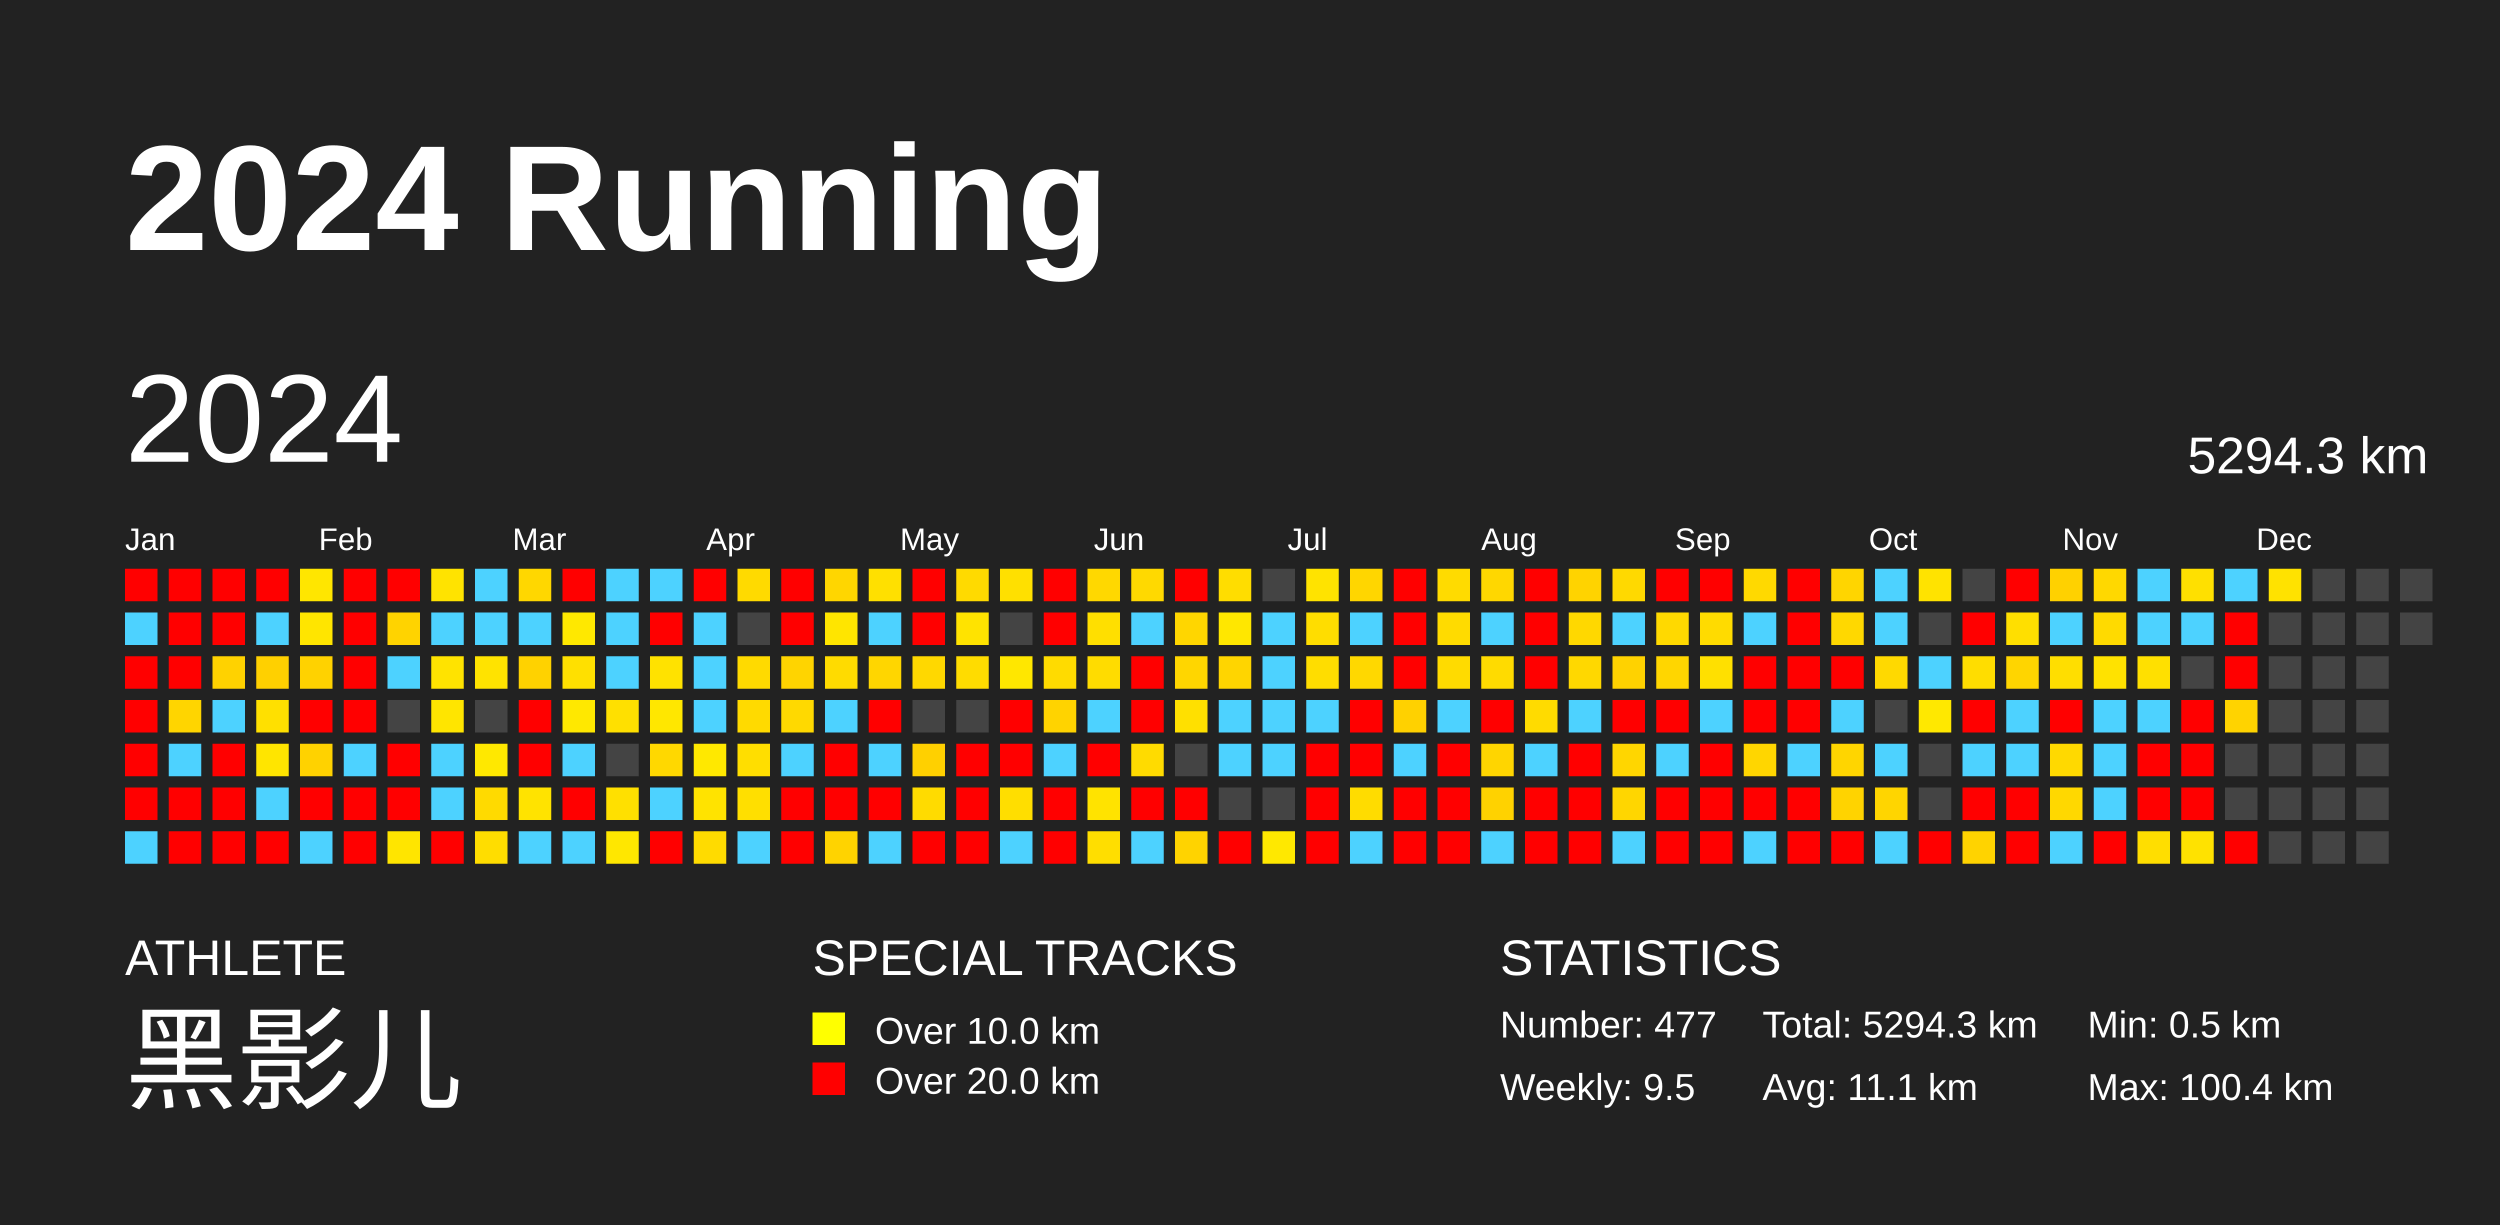
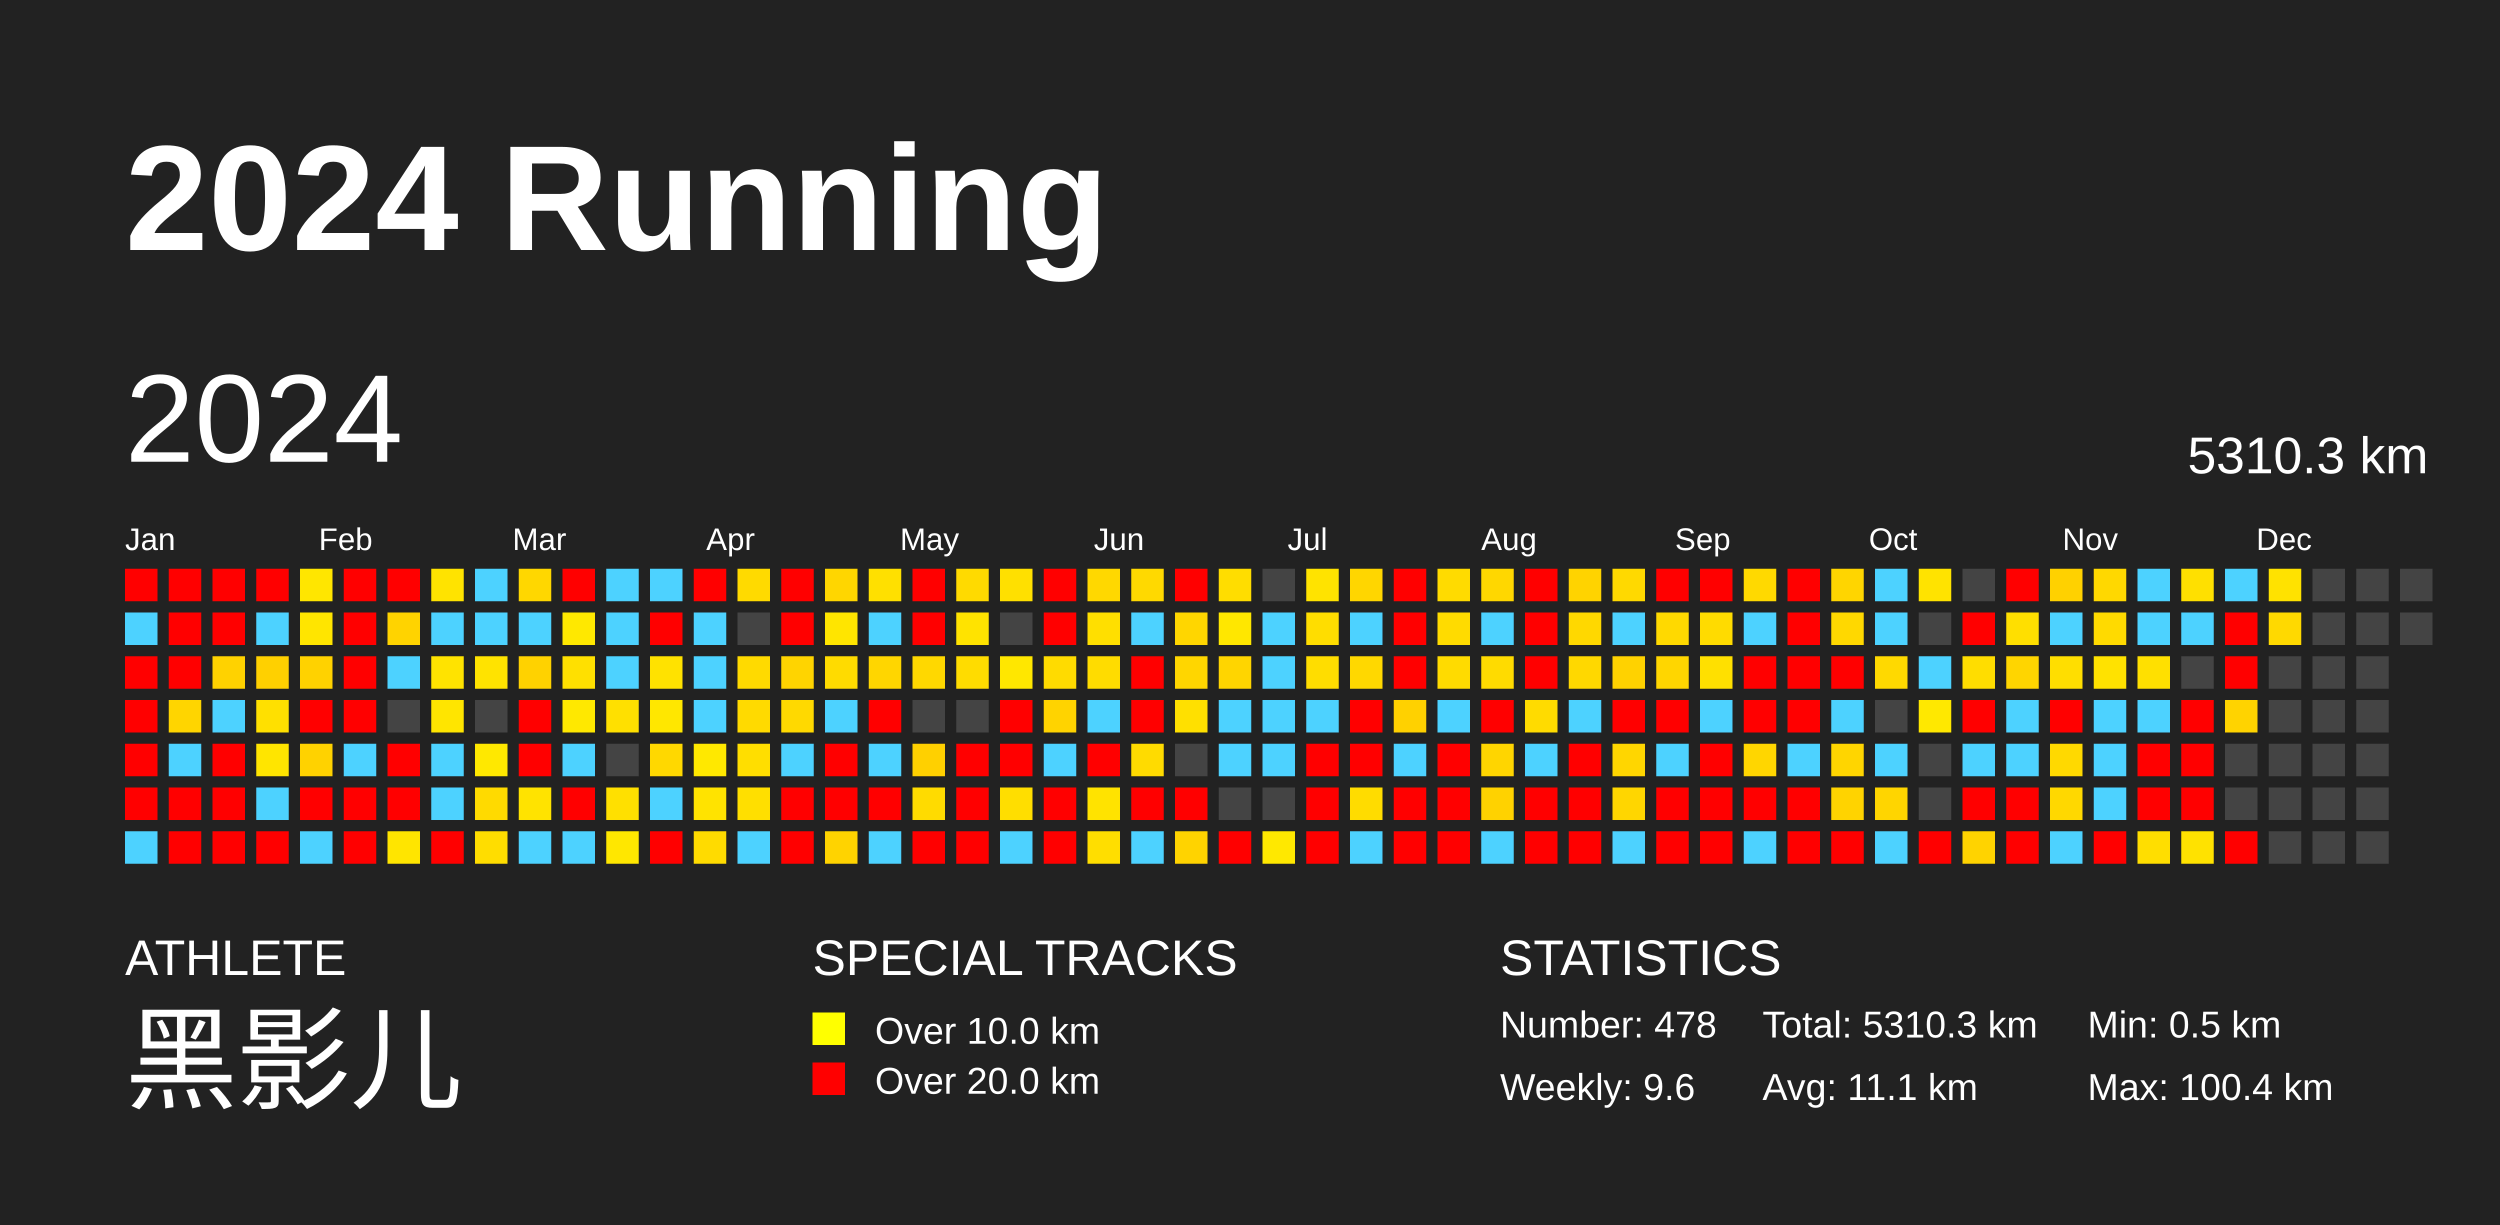
<svg xmlns="http://www.w3.org/2000/svg" baseProfile="full" height="98mm" version="1.1" viewBox="0,0,200,98" width="200mm">
  <defs />
  <rect fill="#222222" height="98" width="200" x="0" y="0" />
  <text fill="#FFFFFF" style="font-size:12px; font-family:Arial; font-weight:bold;" x="10" y="20">2024 Running</text>
  <text fill="#FFFFFF" style="font-size:4px; font-family:Arial" x="10" y="78">ATHLETE</text>
  <text fill="#FFFFFF" style="font-size:9px; font-family:Arial" x="10" y="88">黑影儿</text>
  <text fill="#FFFFFF" style="font-size:4px; font-family:Arial" x="65" y="78">SPECIAL TRACKS</text>
  <rect fill="yellow" height="2.6" width="2.6" x="65" y="81" />
  <text fill="#FFFFFF" style="font-size:3px; font-family:Arial" x="70" y="83.5">Over 10.0 km</text>
  <rect fill="red" height="2.6" width="2.6" x="65" y="85" />
  <text fill="#FFFFFF" style="font-size:3px; font-family:Arial" x="70" y="87.5">Over 20.0 km</text>
  <text fill="#FFFFFF" style="font-size:4px; font-family:Arial" x="120" y="78">STATISTICS</text>
-   <text fill="#FFFFFF" style="font-size:3px; font-family:Arial" x="120" y="83">Number: 477</text>
-   <text fill="#FFFFFF" style="font-size:3px; font-family:Arial" x="120" y="88">Weekly: 9.5</text>
-   <text fill="#FFFFFF" style="font-size:3px; font-family:Arial" x="141" y="83">Total: 5294.3 km</text>
+   <text fill="#FFFFFF" style="font-size:3px; font-family:Arial" x="120" y="83">Number: 478</text>
+   <text fill="#FFFFFF" style="font-size:3px; font-family:Arial" x="120" y="88">Weekly: 9.6</text>
+   <text fill="#FFFFFF" style="font-size:3px; font-family:Arial" x="141" y="83">Total: 5310.3 km</text>
  <text fill="#FFFFFF" style="font-size:3px; font-family:Arial" x="141" y="88">Avg: 11.1 km</text>
  <text fill="#FFFFFF" style="font-size:3px; font-family:Arial" x="167" y="83">Min: 0.5 km</text>
  <text fill="#FFFFFF" style="font-size:3px; font-family:Arial" x="167" y="88">Max: 100.4 km</text>
  <text dominant-baseline="hanging" fill="#FFFFFF" style="font-size:10.0px; font-family:Arial;" x="10" y="30">2024</text>
-   <text dominant-baseline="hanging" fill="#FFFFFF" style="font-size:4.125px; font-family:Arial;" x="175" y="35">5294.3 km</text>
+   <text dominant-baseline="hanging" fill="#FFFFFF" style="font-size:4.125px; font-family:Arial;" x="175" y="35">5310.3 km</text>
  <text fill="#FFFFFF" style="font-size:2.5px; font-family:Arial" x="10.0" y="44">Jan</text>
  <text fill="#FFFFFF" style="font-size:2.5px; font-family:Arial" x="25.5" y="44">Feb</text>
  <text fill="#FFFFFF" style="font-size:2.5px; font-family:Arial" x="41.0" y="44">Mar</text>
  <text fill="#FFFFFF" style="font-size:2.5px; font-family:Arial" x="56.5" y="44">Apr</text>
  <text fill="#FFFFFF" style="font-size:2.5px; font-family:Arial" x="72.0" y="44">May</text>
  <text fill="#FFFFFF" style="font-size:2.5px; font-family:Arial" x="87.5" y="44">Jun</text>
  <text fill="#FFFFFF" style="font-size:2.5px; font-family:Arial" x="103.0" y="44">Jul</text>
  <text fill="#FFFFFF" style="font-size:2.5px; font-family:Arial" x="118.5" y="44">Aug</text>
  <text fill="#FFFFFF" style="font-size:2.5px; font-family:Arial" x="134.0" y="44">Sep</text>
  <text fill="#FFFFFF" style="font-size:2.5px; font-family:Arial" x="149.5" y="44">Oct</text>
  <text fill="#FFFFFF" style="font-size:2.5px; font-family:Arial" x="165.0" y="44">Nov</text>
  <text fill="#FFFFFF" style="font-size:2.5px; font-family:Arial" x="180.5" y="44">Dec</text>
  <rect fill="red" height="2.6" width="2.6" x="10.0" y="45.5" />
  <rect fill="#4dd2ff" height="2.6" width="2.6" x="10.0" y="49.0" />
  <rect fill="red" height="2.6" width="2.6" x="10.0" y="52.5" />
  <rect fill="red" height="2.6" width="2.6" x="10.0" y="56.0" />
  <rect fill="red" height="2.6" width="2.6" x="10.0" y="59.5" />
  <rect fill="red" height="2.6" width="2.6" x="10.0" y="63.0" />
  <rect fill="#4dd2ff" height="2.6" width="2.6" x="10.0" y="66.5" />
  <rect fill="red" height="2.6" width="2.6" x="13.5" y="45.5" />
  <rect fill="red" height="2.6" width="2.6" x="13.5" y="49.0" />
  <rect fill="red" height="2.6" width="2.6" x="13.5" y="52.5" />
  <rect fill="#ffd500" height="2.6" width="2.6" x="13.5" y="56.0" />
  <rect fill="#4dd2ff" height="2.6" width="2.6" x="13.5" y="59.5" />
  <rect fill="red" height="2.6" width="2.6" x="13.5" y="63.0" />
  <rect fill="red" height="2.6" width="2.6" x="13.5" y="66.5" />
  <rect fill="red" height="2.6" width="2.6" x="17.0" y="45.5" />
  <rect fill="red" height="2.6" width="2.6" x="17.0" y="49.0" />
  <rect fill="#ffd200" height="2.6" width="2.6" x="17.0" y="52.5" />
  <rect fill="#4dd2ff" height="2.6" width="2.6" x="17.0" y="56.0" />
  <rect fill="red" height="2.6" width="2.6" x="17.0" y="59.5" />
  <rect fill="red" height="2.6" width="2.6" x="17.0" y="63.0" />
  <rect fill="red" height="2.6" width="2.6" x="17.0" y="66.5" />
  <rect fill="red" height="2.6" width="2.6" x="20.5" y="45.5" />
  <rect fill="#4dd2ff" height="2.6" width="2.6" x="20.5" y="49.0" />
  <rect fill="#ffd000" height="2.6" width="2.6" x="20.5" y="52.5" />
  <rect fill="#ffe000" height="2.6" width="2.6" x="20.5" y="56.0" />
  <rect fill="#ffe500" height="2.6" width="2.6" x="20.5" y="59.5" />
  <rect fill="#4dd2ff" height="2.6" width="2.6" x="20.5" y="63.0" />
  <rect fill="red" height="2.6" width="2.6" x="20.5" y="66.5" />
  <rect fill="#ffe600" height="2.6" width="2.6" x="24.0" y="45.5" />
  <rect fill="#ffe500" height="2.6" width="2.6" x="24.0" y="49.0" />
  <rect fill="#ffd200" height="2.6" width="2.6" x="24.0" y="52.5" />
  <rect fill="red" height="2.6" width="2.6" x="24.0" y="56.0" />
  <rect fill="#ffd200" height="2.6" width="2.6" x="24.0" y="59.5" />
  <rect fill="red" height="2.6" width="2.6" x="24.0" y="63.0" />
  <rect fill="#4dd2ff" height="2.6" width="2.6" x="24.0" y="66.5" />
  <rect fill="red" height="2.6" width="2.6" x="27.5" y="45.5" />
  <rect fill="red" height="2.6" width="2.6" x="27.5" y="49.0" />
  <rect fill="red" height="2.6" width="2.6" x="27.5" y="52.5" />
  <rect fill="red" height="2.6" width="2.6" x="27.5" y="56.0" />
  <rect fill="#4dd2ff" height="2.6" width="2.6" x="27.5" y="59.5" />
  <rect fill="red" height="2.6" width="2.6" x="27.5" y="63.0" />
  <rect fill="red" height="2.6" width="2.6" x="27.5" y="66.5" />
  <rect fill="red" height="2.6" width="2.6" x="31.0" y="45.5" />
  <rect fill="#ffd300" height="2.6" width="2.6" x="31.0" y="49.0" />
  <rect fill="#4dd2ff" height="2.6" width="2.6" x="31.0" y="52.5" />
  <rect fill="#444444" height="2.6" width="2.6" x="31.0" y="56.0" />
  <rect fill="red" height="2.6" width="2.6" x="31.0" y="59.5" />
  <rect fill="red" height="2.6" width="2.6" x="31.0" y="63.0" />
  <rect fill="#ffe500" height="2.6" width="2.6" x="31.0" y="66.5" />
  <rect fill="#ffe300" height="2.6" width="2.6" x="34.5" y="45.5" />
  <rect fill="#4dd2ff" height="2.6" width="2.6" x="34.5" y="49.0" />
  <rect fill="#ffe300" height="2.6" width="2.6" x="34.5" y="52.5" />
  <rect fill="#ffe500" height="2.6" width="2.6" x="34.5" y="56.0" />
  <rect fill="#4dd2ff" height="2.6" width="2.6" x="34.5" y="59.5" />
  <rect fill="#4dd2ff" height="2.6" width="2.6" x="34.5" y="63.0" />
  <rect fill="red" height="2.6" width="2.6" x="34.5" y="66.5" />
  <rect fill="#4dd2ff" height="2.6" width="2.6" x="38.0" y="45.5" />
  <rect fill="#4dd2ff" height="2.6" width="2.6" x="38.0" y="49.0" />
  <rect fill="#ffe300" height="2.6" width="2.6" x="38.0" y="52.5" />
  <rect fill="#444444" height="2.6" width="2.6" x="38.0" y="56.0" />
  <rect fill="#ffe800" height="2.6" width="2.6" x="38.0" y="59.5" />
  <rect fill="#ffda00" height="2.6" width="2.6" x="38.0" y="63.0" />
  <rect fill="#ffdd00" height="2.6" width="2.6" x="38.0" y="66.5" />
  <rect fill="#ffd700" height="2.6" width="2.6" x="41.5" y="45.5" />
  <rect fill="#4dd2ff" height="2.6" width="2.6" x="41.5" y="49.0" />
  <rect fill="#ffd200" height="2.6" width="2.6" x="41.5" y="52.5" />
  <rect fill="red" height="2.6" width="2.6" x="41.5" y="56.0" />
  <rect fill="red" height="2.6" width="2.6" x="41.5" y="59.5" />
  <rect fill="#ffe300" height="2.6" width="2.6" x="41.5" y="63.0" />
  <rect fill="#4dd2ff" height="2.6" width="2.6" x="41.5" y="66.5" />
  <rect fill="red" height="2.6" width="2.6" x="45.0" y="45.5" />
  <rect fill="#ffe800" height="2.6" width="2.6" x="45.0" y="49.0" />
  <rect fill="#ffe000" height="2.6" width="2.6" x="45.0" y="52.5" />
  <rect fill="#ffe800" height="2.6" width="2.6" x="45.0" y="56.0" />
  <rect fill="#4dd2ff" height="2.6" width="2.6" x="45.0" y="59.5" />
  <rect fill="red" height="2.6" width="2.6" x="45.0" y="63.0" />
  <rect fill="#4dd2ff" height="2.6" width="2.6" x="45.0" y="66.5" />
  <rect fill="#4dd2ff" height="2.6" width="2.6" x="48.5" y="45.5" />
  <rect fill="#4dd2ff" height="2.6" width="2.6" x="48.5" y="49.0" />
  <rect fill="#4dd2ff" height="2.6" width="2.6" x="48.5" y="52.5" />
  <rect fill="#ffe000" height="2.6" width="2.6" x="48.5" y="56.0" />
  <rect fill="#444444" height="2.6" width="2.6" x="48.5" y="59.5" />
  <rect fill="#ffe000" height="2.6" width="2.6" x="48.5" y="63.0" />
  <rect fill="#ffe700" height="2.6" width="2.6" x="48.5" y="66.5" />
  <rect fill="#4dd2ff" height="2.6" width="2.6" x="52.0" y="45.5" />
  <rect fill="red" height="2.6" width="2.6" x="52.0" y="49.0" />
  <rect fill="#ffe200" height="2.6" width="2.6" x="52.0" y="52.5" />
  <rect fill="#ffe700" height="2.6" width="2.6" x="52.0" y="56.0" />
  <rect fill="#ffd800" height="2.6" width="2.6" x="52.0" y="59.5" />
  <rect fill="#4dd2ff" height="2.6" width="2.6" x="52.0" y="63.0" />
  <rect fill="red" height="2.6" width="2.6" x="52.0" y="66.5" />
  <rect fill="red" height="2.6" width="2.6" x="55.5" y="45.5" />
  <rect fill="#4dd2ff" height="2.6" width="2.6" x="55.5" y="49.0" />
  <rect fill="#4dd2ff" height="2.6" width="2.6" x="55.5" y="52.5" />
  <rect fill="#4dd2ff" height="2.6" width="2.6" x="55.5" y="56.0" />
  <rect fill="#ffe800" height="2.6" width="2.6" x="55.5" y="59.5" />
  <rect fill="#ffe300" height="2.6" width="2.6" x="55.5" y="63.0" />
  <rect fill="#ffdb00" height="2.6" width="2.6" x="55.5" y="66.5" />
  <rect fill="#ffda00" height="2.6" width="2.6" x="59.0" y="45.5" />
  <rect fill="#444444" height="2.6" width="2.6" x="59.0" y="49.0" />
  <rect fill="#ffda00" height="2.6" width="2.6" x="59.0" y="52.5" />
  <rect fill="#ffda00" height="2.6" width="2.6" x="59.0" y="56.0" />
  <rect fill="#ffde00" height="2.6" width="2.6" x="59.0" y="59.5" />
  <rect fill="#ffdf00" height="2.6" width="2.6" x="59.0" y="63.0" />
  <rect fill="#4dd2ff" height="2.6" width="2.6" x="59.0" y="66.5" />
  <rect fill="red" height="2.6" width="2.6" x="62.5" y="45.5" />
  <rect fill="red" height="2.6" width="2.6" x="62.5" y="49.0" />
  <rect fill="#ffd400" height="2.6" width="2.6" x="62.5" y="52.5" />
  <rect fill="#ffd900" height="2.6" width="2.6" x="62.5" y="56.0" />
  <rect fill="#4dd2ff" height="2.6" width="2.6" x="62.5" y="59.5" />
  <rect fill="red" height="2.6" width="2.6" x="62.5" y="63.0" />
  <rect fill="red" height="2.6" width="2.6" x="62.5" y="66.5" />
  <rect fill="#ffd600" height="2.6" width="2.6" x="66.0" y="45.5" />
  <rect fill="#ffe500" height="2.6" width="2.6" x="66.0" y="49.0" />
  <rect fill="#ffdb00" height="2.6" width="2.6" x="66.0" y="52.5" />
  <rect fill="#4dd2ff" height="2.6" width="2.6" x="66.0" y="56.0" />
  <rect fill="red" height="2.6" width="2.6" x="66.0" y="59.5" />
  <rect fill="red" height="2.6" width="2.6" x="66.0" y="63.0" />
  <rect fill="#ffd300" height="2.6" width="2.6" x="66.0" y="66.5" />
  <rect fill="#ffe000" height="2.6" width="2.6" x="69.5" y="45.5" />
  <rect fill="#4dd2ff" height="2.6" width="2.6" x="69.5" y="49.0" />
  <rect fill="#ffd600" height="2.6" width="2.6" x="69.5" y="52.5" />
  <rect fill="red" height="2.6" width="2.6" x="69.5" y="56.0" />
  <rect fill="#4dd2ff" height="2.6" width="2.6" x="69.5" y="59.5" />
  <rect fill="red" height="2.6" width="2.6" x="69.5" y="63.0" />
  <rect fill="#4dd2ff" height="2.6" width="2.6" x="69.5" y="66.5" />
  <rect fill="red" height="2.6" width="2.6" x="73.0" y="45.5" />
  <rect fill="red" height="2.6" width="2.6" x="73.0" y="49.0" />
  <rect fill="#ffd800" height="2.6" width="2.6" x="73.0" y="52.5" />
  <rect fill="#444444" height="2.6" width="2.6" x="73.0" y="56.0" />
  <rect fill="#ffd000" height="2.6" width="2.6" x="73.0" y="59.5" />
  <rect fill="#ffdb00" height="2.6" width="2.6" x="73.0" y="63.0" />
  <rect fill="red" height="2.6" width="2.6" x="73.0" y="66.5" />
  <rect fill="#ffda00" height="2.6" width="2.6" x="76.5" y="45.5" />
  <rect fill="#ffe300" height="2.6" width="2.6" x="76.5" y="49.0" />
  <rect fill="#ffdc00" height="2.6" width="2.6" x="76.5" y="52.5" />
  <rect fill="#444444" height="2.6" width="2.6" x="76.5" y="56.0" />
  <rect fill="red" height="2.6" width="2.6" x="76.5" y="59.5" />
  <rect fill="red" height="2.6" width="2.6" x="76.5" y="63.0" />
  <rect fill="red" height="2.6" width="2.6" x="76.5" y="66.5" />
  <rect fill="#ffe000" height="2.6" width="2.6" x="80.0" y="45.5" />
  <rect fill="#444444" height="2.6" width="2.6" x="80.0" y="49.0" />
  <rect fill="#ffe700" height="2.6" width="2.6" x="80.0" y="52.5" />
  <rect fill="red" height="2.6" width="2.6" x="80.0" y="56.0" />
  <rect fill="red" height="2.6" width="2.6" x="80.0" y="59.5" />
  <rect fill="#ffde00" height="2.6" width="2.6" x="80.0" y="63.0" />
  <rect fill="#4dd2ff" height="2.6" width="2.6" x="80.0" y="66.5" />
  <rect fill="red" height="2.6" width="2.6" x="83.5" y="45.5" />
  <rect fill="red" height="2.6" width="2.6" x="83.5" y="49.0" />
  <rect fill="#ffdb00" height="2.6" width="2.6" x="83.5" y="52.5" />
  <rect fill="#ffd300" height="2.6" width="2.6" x="83.5" y="56.0" />
  <rect fill="#4dd2ff" height="2.6" width="2.6" x="83.5" y="59.5" />
  <rect fill="red" height="2.6" width="2.6" x="83.5" y="63.0" />
  <rect fill="red" height="2.6" width="2.6" x="83.5" y="66.5" />
  <rect fill="#ffd800" height="2.6" width="2.6" x="87.0" y="45.5" />
  <rect fill="#ffdf00" height="2.6" width="2.6" x="87.0" y="49.0" />
  <rect fill="#ffdc00" height="2.6" width="2.6" x="87.0" y="52.5" />
  <rect fill="#4dd2ff" height="2.6" width="2.6" x="87.0" y="56.0" />
  <rect fill="red" height="2.6" width="2.6" x="87.0" y="59.5" />
  <rect fill="#ffe300" height="2.6" width="2.6" x="87.0" y="63.0" />
  <rect fill="#ffde00" height="2.6" width="2.6" x="87.0" y="66.5" />
  <rect fill="#ffd900" height="2.6" width="2.6" x="90.5" y="45.5" />
  <rect fill="#4dd2ff" height="2.6" width="2.6" x="90.5" y="49.0" />
  <rect fill="red" height="2.6" width="2.6" x="90.5" y="52.5" />
  <rect fill="red" height="2.6" width="2.6" x="90.5" y="56.0" />
  <rect fill="#ffdb00" height="2.6" width="2.6" x="90.5" y="59.5" />
  <rect fill="red" height="2.6" width="2.6" x="90.5" y="63.0" />
  <rect fill="#4dd2ff" height="2.6" width="2.6" x="90.5" y="66.5" />
  <rect fill="red" height="2.6" width="2.6" x="94.0" y="45.5" />
  <rect fill="#ffd600" height="2.6" width="2.6" x="94.0" y="49.0" />
  <rect fill="#ffd600" height="2.6" width="2.6" x="94.0" y="52.5" />
  <rect fill="#ffe000" height="2.6" width="2.6" x="94.0" y="56.0" />
  <rect fill="#444444" height="2.6" width="2.6" x="94.0" y="59.5" />
  <rect fill="red" height="2.6" width="2.6" x="94.0" y="63.0" />
  <rect fill="#ffd300" height="2.6" width="2.6" x="94.0" y="66.5" />
  <rect fill="#ffdd00" height="2.6" width="2.6" x="97.5" y="45.5" />
  <rect fill="#ffe700" height="2.6" width="2.6" x="97.5" y="49.0" />
  <rect fill="#ffd500" height="2.6" width="2.6" x="97.5" y="52.5" />
  <rect fill="#4dd2ff" height="2.6" width="2.6" x="97.5" y="56.0" />
  <rect fill="#4dd2ff" height="2.6" width="2.6" x="97.5" y="59.5" />
  <rect fill="#444444" height="2.6" width="2.6" x="97.5" y="63.0" />
  <rect fill="red" height="2.6" width="2.6" x="97.5" y="66.5" />
  <rect fill="#444444" height="2.6" width="2.6" x="101.0" y="45.5" />
  <rect fill="#4dd2ff" height="2.6" width="2.6" x="101.0" y="49.0" />
  <rect fill="#4dd2ff" height="2.6" width="2.6" x="101.0" y="52.5" />
  <rect fill="#4dd2ff" height="2.6" width="2.6" x="101.0" y="56.0" />
  <rect fill="#4dd2ff" height="2.6" width="2.6" x="101.0" y="59.5" />
  <rect fill="#444444" height="2.6" width="2.6" x="101.0" y="63.0" />
  <rect fill="#ffe800" height="2.6" width="2.6" x="101.0" y="66.5" />
  <rect fill="#ffe300" height="2.6" width="2.6" x="104.5" y="45.5" />
  <rect fill="#ffdd00" height="2.6" width="2.6" x="104.5" y="49.0" />
  <rect fill="#ffdd00" height="2.6" width="2.6" x="104.5" y="52.5" />
  <rect fill="#4dd2ff" height="2.6" width="2.6" x="104.5" y="56.0" />
  <rect fill="red" height="2.6" width="2.6" x="104.5" y="59.5" />
  <rect fill="red" height="2.6" width="2.6" x="104.5" y="63.0" />
  <rect fill="red" height="2.6" width="2.6" x="104.5" y="66.5" />
  <rect fill="#ffd600" height="2.6" width="2.6" x="108.0" y="45.5" />
  <rect fill="#4dd2ff" height="2.6" width="2.6" x="108.0" y="49.0" />
  <rect fill="#ffd800" height="2.6" width="2.6" x="108.0" y="52.5" />
  <rect fill="red" height="2.6" width="2.6" x="108.0" y="56.0" />
  <rect fill="red" height="2.6" width="2.6" x="108.0" y="59.5" />
  <rect fill="#ffdc00" height="2.6" width="2.6" x="108.0" y="63.0" />
  <rect fill="#4dd2ff" height="2.6" width="2.6" x="108.0" y="66.5" />
  <rect fill="red" height="2.6" width="2.6" x="111.5" y="45.5" />
  <rect fill="red" height="2.6" width="2.6" x="111.5" y="49.0" />
  <rect fill="red" height="2.6" width="2.6" x="111.5" y="52.5" />
  <rect fill="#ffd100" height="2.6" width="2.6" x="111.5" y="56.0" />
  <rect fill="#4dd2ff" height="2.6" width="2.6" x="111.5" y="59.5" />
  <rect fill="red" height="2.6" width="2.6" x="111.5" y="63.0" />
  <rect fill="red" height="2.6" width="2.6" x="111.5" y="66.5" />
  <rect fill="#ffdb00" height="2.6" width="2.6" x="115.0" y="45.5" />
  <rect fill="#ffdb00" height="2.6" width="2.6" x="115.0" y="49.0" />
  <rect fill="#ffdb00" height="2.6" width="2.6" x="115.0" y="52.5" />
  <rect fill="#4dd2ff" height="2.6" width="2.6" x="115.0" y="56.0" />
  <rect fill="red" height="2.6" width="2.6" x="115.0" y="59.5" />
  <rect fill="red" height="2.6" width="2.6" x="115.0" y="63.0" />
  <rect fill="red" height="2.6" width="2.6" x="115.0" y="66.5" />
  <rect fill="#ffd700" height="2.6" width="2.6" x="118.5" y="45.5" />
  <rect fill="#4dd2ff" height="2.6" width="2.6" x="118.5" y="49.0" />
  <rect fill="#ffdb00" height="2.6" width="2.6" x="118.5" y="52.5" />
  <rect fill="red" height="2.6" width="2.6" x="118.5" y="56.0" />
  <rect fill="#ffd500" height="2.6" width="2.6" x="118.5" y="59.5" />
  <rect fill="#ffd200" height="2.6" width="2.6" x="118.5" y="63.0" />
  <rect fill="#4dd2ff" height="2.6" width="2.6" x="118.5" y="66.5" />
  <rect fill="red" height="2.6" width="2.6" x="122.0" y="45.5" />
  <rect fill="red" height="2.6" width="2.6" x="122.0" y="49.0" />
  <rect fill="red" height="2.6" width="2.6" x="122.0" y="52.5" />
  <rect fill="#ffdb00" height="2.6" width="2.6" x="122.0" y="56.0" />
  <rect fill="#4dd2ff" height="2.6" width="2.6" x="122.0" y="59.5" />
  <rect fill="red" height="2.6" width="2.6" x="122.0" y="63.0" />
  <rect fill="red" height="2.6" width="2.6" x="122.0" y="66.5" />
  <rect fill="#ffd300" height="2.6" width="2.6" x="125.5" y="45.5" />
  <rect fill="#ffd800" height="2.6" width="2.6" x="125.5" y="49.0" />
  <rect fill="#ffd800" height="2.6" width="2.6" x="125.5" y="52.5" />
  <rect fill="#4dd2ff" height="2.6" width="2.6" x="125.5" y="56.0" />
  <rect fill="red" height="2.6" width="2.6" x="125.5" y="59.5" />
  <rect fill="red" height="2.6" width="2.6" x="125.5" y="63.0" />
  <rect fill="red" height="2.6" width="2.6" x="125.5" y="66.5" />
  <rect fill="#ffd900" height="2.6" width="2.6" x="129.0" y="45.5" />
  <rect fill="#4dd2ff" height="2.6" width="2.6" x="129.0" y="49.0" />
  <rect fill="#ffd200" height="2.6" width="2.6" x="129.0" y="52.5" />
  <rect fill="red" height="2.6" width="2.6" x="129.0" y="56.0" />
  <rect fill="#ffd600" height="2.6" width="2.6" x="129.0" y="59.5" />
  <rect fill="#ffd600" height="2.6" width="2.6" x="129.0" y="63.0" />
  <rect fill="#4dd2ff" height="2.6" width="2.6" x="129.0" y="66.5" />
  <rect fill="red" height="2.6" width="2.6" x="132.5" y="45.5" />
  <rect fill="#ffd900" height="2.6" width="2.6" x="132.5" y="49.0" />
  <rect fill="#ffd600" height="2.6" width="2.6" x="132.5" y="52.5" />
  <rect fill="red" height="2.6" width="2.6" x="132.5" y="56.0" />
  <rect fill="#4dd2ff" height="2.6" width="2.6" x="132.5" y="59.5" />
  <rect fill="red" height="2.6" width="2.6" x="132.5" y="63.0" />
  <rect fill="red" height="2.6" width="2.6" x="132.5" y="66.5" />
  <rect fill="red" height="2.6" width="2.6" x="136.0" y="45.5" />
  <rect fill="#ffdb00" height="2.6" width="2.6" x="136.0" y="49.0" />
  <rect fill="#ffe000" height="2.6" width="2.6" x="136.0" y="52.5" />
  <rect fill="#4dd2ff" height="2.6" width="2.6" x="136.0" y="56.0" />
  <rect fill="red" height="2.6" width="2.6" x="136.0" y="59.5" />
  <rect fill="red" height="2.6" width="2.6" x="136.0" y="63.0" />
  <rect fill="red" height="2.6" width="2.6" x="136.0" y="66.5" />
  <rect fill="#ffd900" height="2.6" width="2.6" x="139.5" y="45.5" />
  <rect fill="#4dd2ff" height="2.6" width="2.6" x="139.5" y="49.0" />
  <rect fill="red" height="2.6" width="2.6" x="139.5" y="52.5" />
  <rect fill="red" height="2.6" width="2.6" x="139.5" y="56.0" />
  <rect fill="#ffd600" height="2.6" width="2.6" x="139.5" y="59.5" />
  <rect fill="red" height="2.6" width="2.6" x="139.5" y="63.0" />
  <rect fill="#4dd2ff" height="2.6" width="2.6" x="139.5" y="66.5" />
  <rect fill="red" height="2.6" width="2.6" x="143.0" y="45.5" />
  <rect fill="red" height="2.6" width="2.6" x="143.0" y="49.0" />
  <rect fill="red" height="2.6" width="2.6" x="143.0" y="52.5" />
  <rect fill="red" height="2.6" width="2.6" x="143.0" y="56.0" />
  <rect fill="#4dd2ff" height="2.6" width="2.6" x="143.0" y="59.5" />
  <rect fill="red" height="2.6" width="2.6" x="143.0" y="63.0" />
  <rect fill="red" height="2.6" width="2.6" x="143.0" y="66.5" />
  <rect fill="#ffd500" height="2.6" width="2.6" x="146.5" y="45.5" />
  <rect fill="#ffd800" height="2.6" width="2.6" x="146.5" y="49.0" />
  <rect fill="red" height="2.6" width="2.6" x="146.5" y="52.5" />
  <rect fill="#4dd2ff" height="2.6" width="2.6" x="146.5" y="56.0" />
  <rect fill="#ffd500" height="2.6" width="2.6" x="146.5" y="59.5" />
  <rect fill="#ffd300" height="2.6" width="2.6" x="146.5" y="63.0" />
  <rect fill="red" height="2.6" width="2.6" x="146.5" y="66.5" />
  <rect fill="#4dd2ff" height="2.6" width="2.6" x="150.0" y="45.5" />
  <rect fill="#4dd2ff" height="2.6" width="2.6" x="150.0" y="49.0" />
  <rect fill="#ffd900" height="2.6" width="2.6" x="150.0" y="52.5" />
  <rect fill="#444444" height="2.6" width="2.6" x="150.0" y="56.0" />
  <rect fill="#4dd2ff" height="2.6" width="2.6" x="150.0" y="59.5" />
  <rect fill="#ffd500" height="2.6" width="2.6" x="150.0" y="63.0" />
  <rect fill="#4dd2ff" height="2.6" width="2.6" x="150.0" y="66.5" />
  <rect fill="#ffe300" height="2.6" width="2.6" x="153.5" y="45.5" />
  <rect fill="#444444" height="2.6" width="2.6" x="153.5" y="49.0" />
  <rect fill="#4dd2ff" height="2.6" width="2.6" x="153.5" y="52.5" />
  <rect fill="#ffe800" height="2.6" width="2.6" x="153.5" y="56.0" />
  <rect fill="#444444" height="2.6" width="2.6" x="153.5" y="59.5" />
  <rect fill="#444444" height="2.6" width="2.6" x="153.5" y="63.0" />
  <rect fill="red" height="2.6" width="2.6" x="153.5" y="66.5" />
  <rect fill="#444444" height="2.6" width="2.6" x="157.0" y="45.5" />
  <rect fill="red" height="2.6" width="2.6" x="157.0" y="49.0" />
  <rect fill="#ffdd00" height="2.6" width="2.6" x="157.0" y="52.5" />
  <rect fill="red" height="2.6" width="2.6" x="157.0" y="56.0" />
  <rect fill="#4dd2ff" height="2.6" width="2.6" x="157.0" y="59.5" />
  <rect fill="red" height="2.6" width="2.6" x="157.0" y="63.0" />
  <rect fill="#ffd300" height="2.6" width="2.6" x="157.0" y="66.5" />
  <rect fill="red" height="2.6" width="2.6" x="160.5" y="45.5" />
  <rect fill="#ffdf00" height="2.6" width="2.6" x="160.5" y="49.0" />
  <rect fill="#ffd500" height="2.6" width="2.6" x="160.5" y="52.5" />
  <rect fill="#4dd2ff" height="2.6" width="2.6" x="160.5" y="56.0" />
  <rect fill="#4dd2ff" height="2.6" width="2.6" x="160.5" y="59.5" />
  <rect fill="red" height="2.6" width="2.6" x="160.5" y="63.0" />
  <rect fill="red" height="2.6" width="2.6" x="160.5" y="66.5" />
  <rect fill="#ffd100" height="2.6" width="2.6" x="164.0" y="45.5" />
  <rect fill="#4dd2ff" height="2.6" width="2.6" x="164.0" y="49.0" />
  <rect fill="#ffde00" height="2.6" width="2.6" x="164.0" y="52.5" />
  <rect fill="red" height="2.6" width="2.6" x="164.0" y="56.0" />
  <rect fill="#ffd900" height="2.6" width="2.6" x="164.0" y="59.5" />
  <rect fill="#ffd800" height="2.6" width="2.6" x="164.0" y="63.0" />
  <rect fill="#4dd2ff" height="2.6" width="2.6" x="164.0" y="66.5" />
  <rect fill="#ffd800" height="2.6" width="2.6" x="167.5" y="45.5" />
  <rect fill="#ffda00" height="2.6" width="2.6" x="167.5" y="49.0" />
  <rect fill="#ffe200" height="2.6" width="2.6" x="167.5" y="52.5" />
  <rect fill="#4dd2ff" height="2.6" width="2.6" x="167.5" y="56.0" />
  <rect fill="#4dd2ff" height="2.6" width="2.6" x="167.5" y="59.5" />
  <rect fill="#4dd2ff" height="2.6" width="2.6" x="167.5" y="63.0" />
  <rect fill="red" height="2.6" width="2.6" x="167.5" y="66.5" />
  <rect fill="#4dd2ff" height="2.6" width="2.6" x="171.0" y="45.5" />
  <rect fill="#4dd2ff" height="2.6" width="2.6" x="171.0" y="49.0" />
  <rect fill="#ffe000" height="2.6" width="2.6" x="171.0" y="52.5" />
  <rect fill="#4dd2ff" height="2.6" width="2.6" x="171.0" y="56.0" />
  <rect fill="red" height="2.6" width="2.6" x="171.0" y="59.5" />
  <rect fill="red" height="2.6" width="2.6" x="171.0" y="63.0" />
  <rect fill="#ffde00" height="2.6" width="2.6" x="171.0" y="66.5" />
  <rect fill="#ffe000" height="2.6" width="2.6" x="174.5" y="45.5" />
  <rect fill="#4dd2ff" height="2.6" width="2.6" x="174.5" y="49.0" />
  <rect fill="#444444" height="2.6" width="2.6" x="174.5" y="52.5" />
  <rect fill="red" height="2.6" width="2.6" x="174.5" y="56.0" />
  <rect fill="red" height="2.6" width="2.6" x="174.5" y="59.5" />
  <rect fill="red" height="2.6" width="2.6" x="174.5" y="63.0" />
  <rect fill="#ffe200" height="2.6" width="2.6" x="174.5" y="66.5" />
  <rect fill="#4dd2ff" height="2.6" width="2.6" x="178.0" y="45.5" />
  <rect fill="red" height="2.6" width="2.6" x="178.0" y="49.0" />
  <rect fill="red" height="2.6" width="2.6" x="178.0" y="52.5" />
  <rect fill="#ffd300" height="2.6" width="2.6" x="178.0" y="56.0" />
  <rect fill="#444444" height="2.6" width="2.6" x="178.0" y="59.5" />
  <rect fill="#444444" height="2.6" width="2.6" x="178.0" y="63.0" />
  <rect fill="red" height="2.6" width="2.6" x="178.0" y="66.5" />
  <rect fill="#ffe200" height="2.6" width="2.6" x="181.5" y="45.5" />
-   <rect fill="#444444" height="2.6" width="2.6" x="181.5" y="49.0" />
+   <rect fill="#ffd900" height="2.6" width="2.6" x="181.5" y="49.0" />
  <rect fill="#444444" height="2.6" width="2.6" x="181.5" y="52.5" />
  <rect fill="#444444" height="2.6" width="2.6" x="181.5" y="56.0" />
  <rect fill="#444444" height="2.6" width="2.6" x="181.5" y="59.5" />
  <rect fill="#444444" height="2.6" width="2.6" x="181.5" y="63.0" />
  <rect fill="#444444" height="2.6" width="2.6" x="181.5" y="66.5" />
  <rect fill="#444444" height="2.6" width="2.6" x="185.0" y="45.5" />
  <rect fill="#444444" height="2.6" width="2.6" x="185.0" y="49.0" />
  <rect fill="#444444" height="2.6" width="2.6" x="185.0" y="52.5" />
  <rect fill="#444444" height="2.6" width="2.6" x="185.0" y="56.0" />
  <rect fill="#444444" height="2.6" width="2.6" x="185.0" y="59.5" />
  <rect fill="#444444" height="2.6" width="2.6" x="185.0" y="63.0" />
  <rect fill="#444444" height="2.6" width="2.6" x="185.0" y="66.5" />
  <rect fill="#444444" height="2.6" width="2.6" x="188.5" y="45.5" />
  <rect fill="#444444" height="2.6" width="2.6" x="188.5" y="49.0" />
  <rect fill="#444444" height="2.6" width="2.6" x="188.5" y="52.5" />
  <rect fill="#444444" height="2.6" width="2.6" x="188.5" y="56.0" />
  <rect fill="#444444" height="2.6" width="2.6" x="188.5" y="59.5" />
  <rect fill="#444444" height="2.6" width="2.6" x="188.5" y="63.0" />
  <rect fill="#444444" height="2.6" width="2.6" x="188.5" y="66.5" />
  <rect fill="#444444" height="2.6" width="2.6" x="192.0" y="45.5" />
  <rect fill="#444444" height="2.6" width="2.6" x="192.0" y="49.0" />
</svg>
